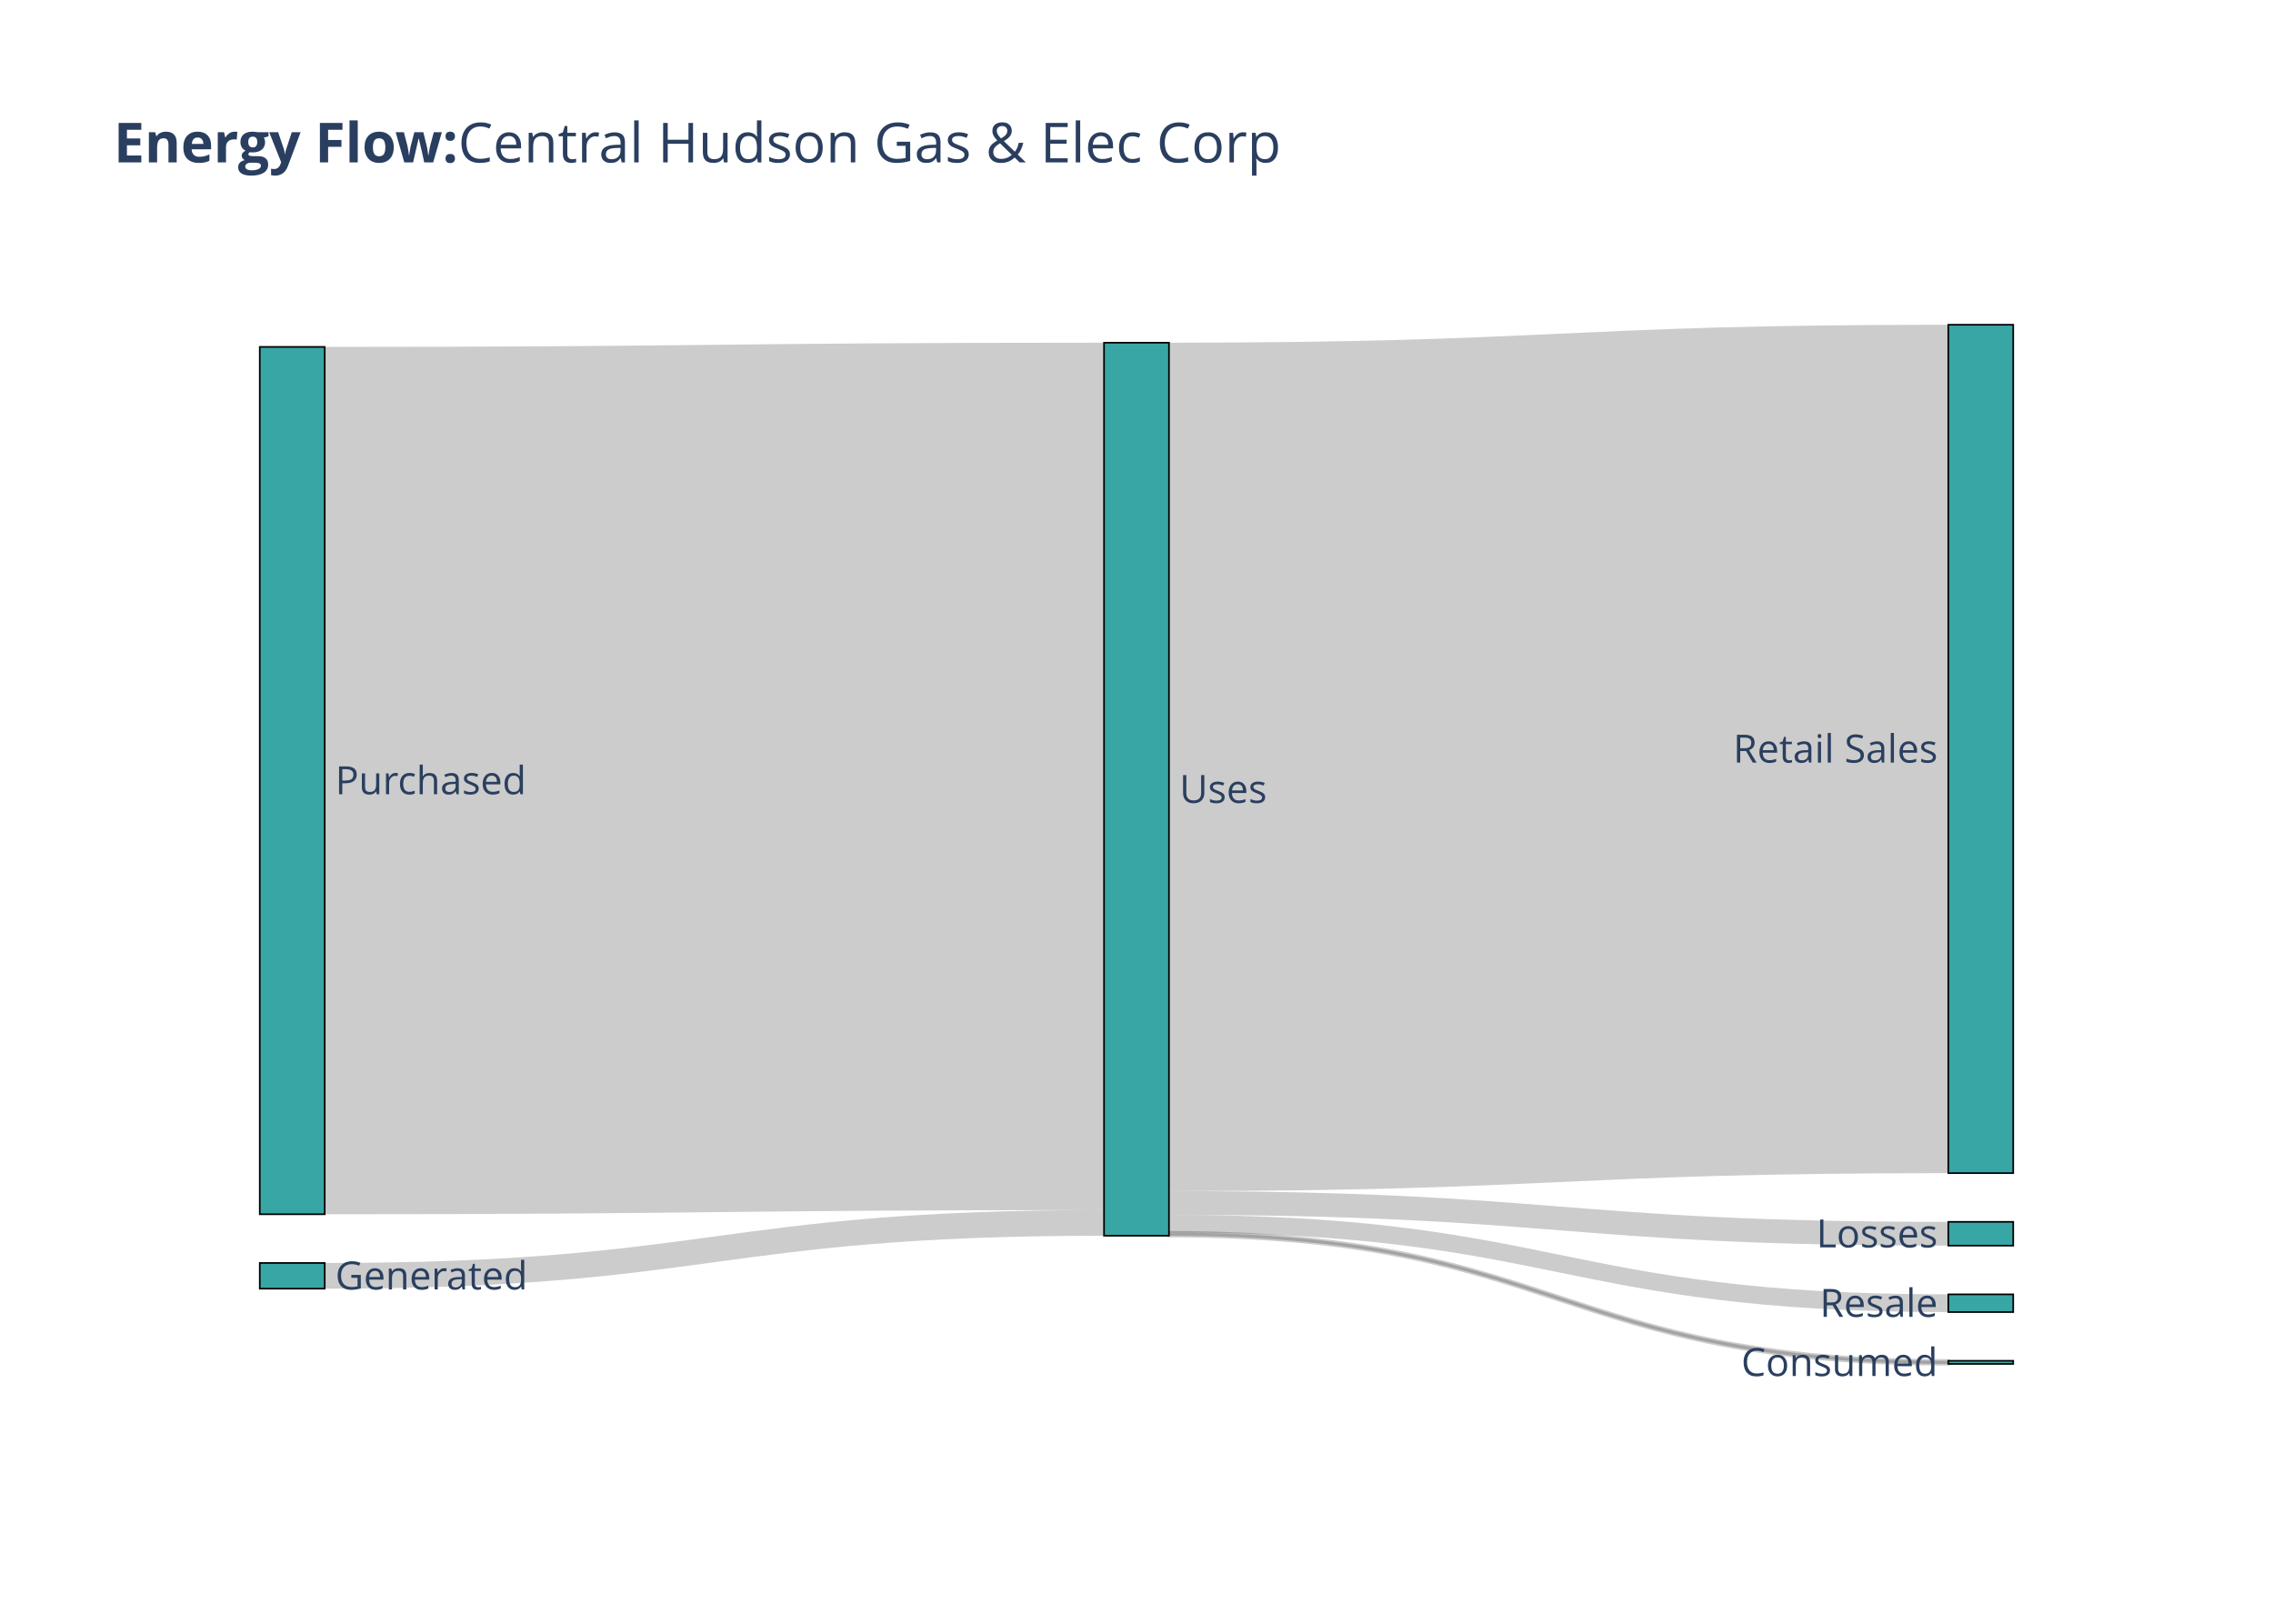
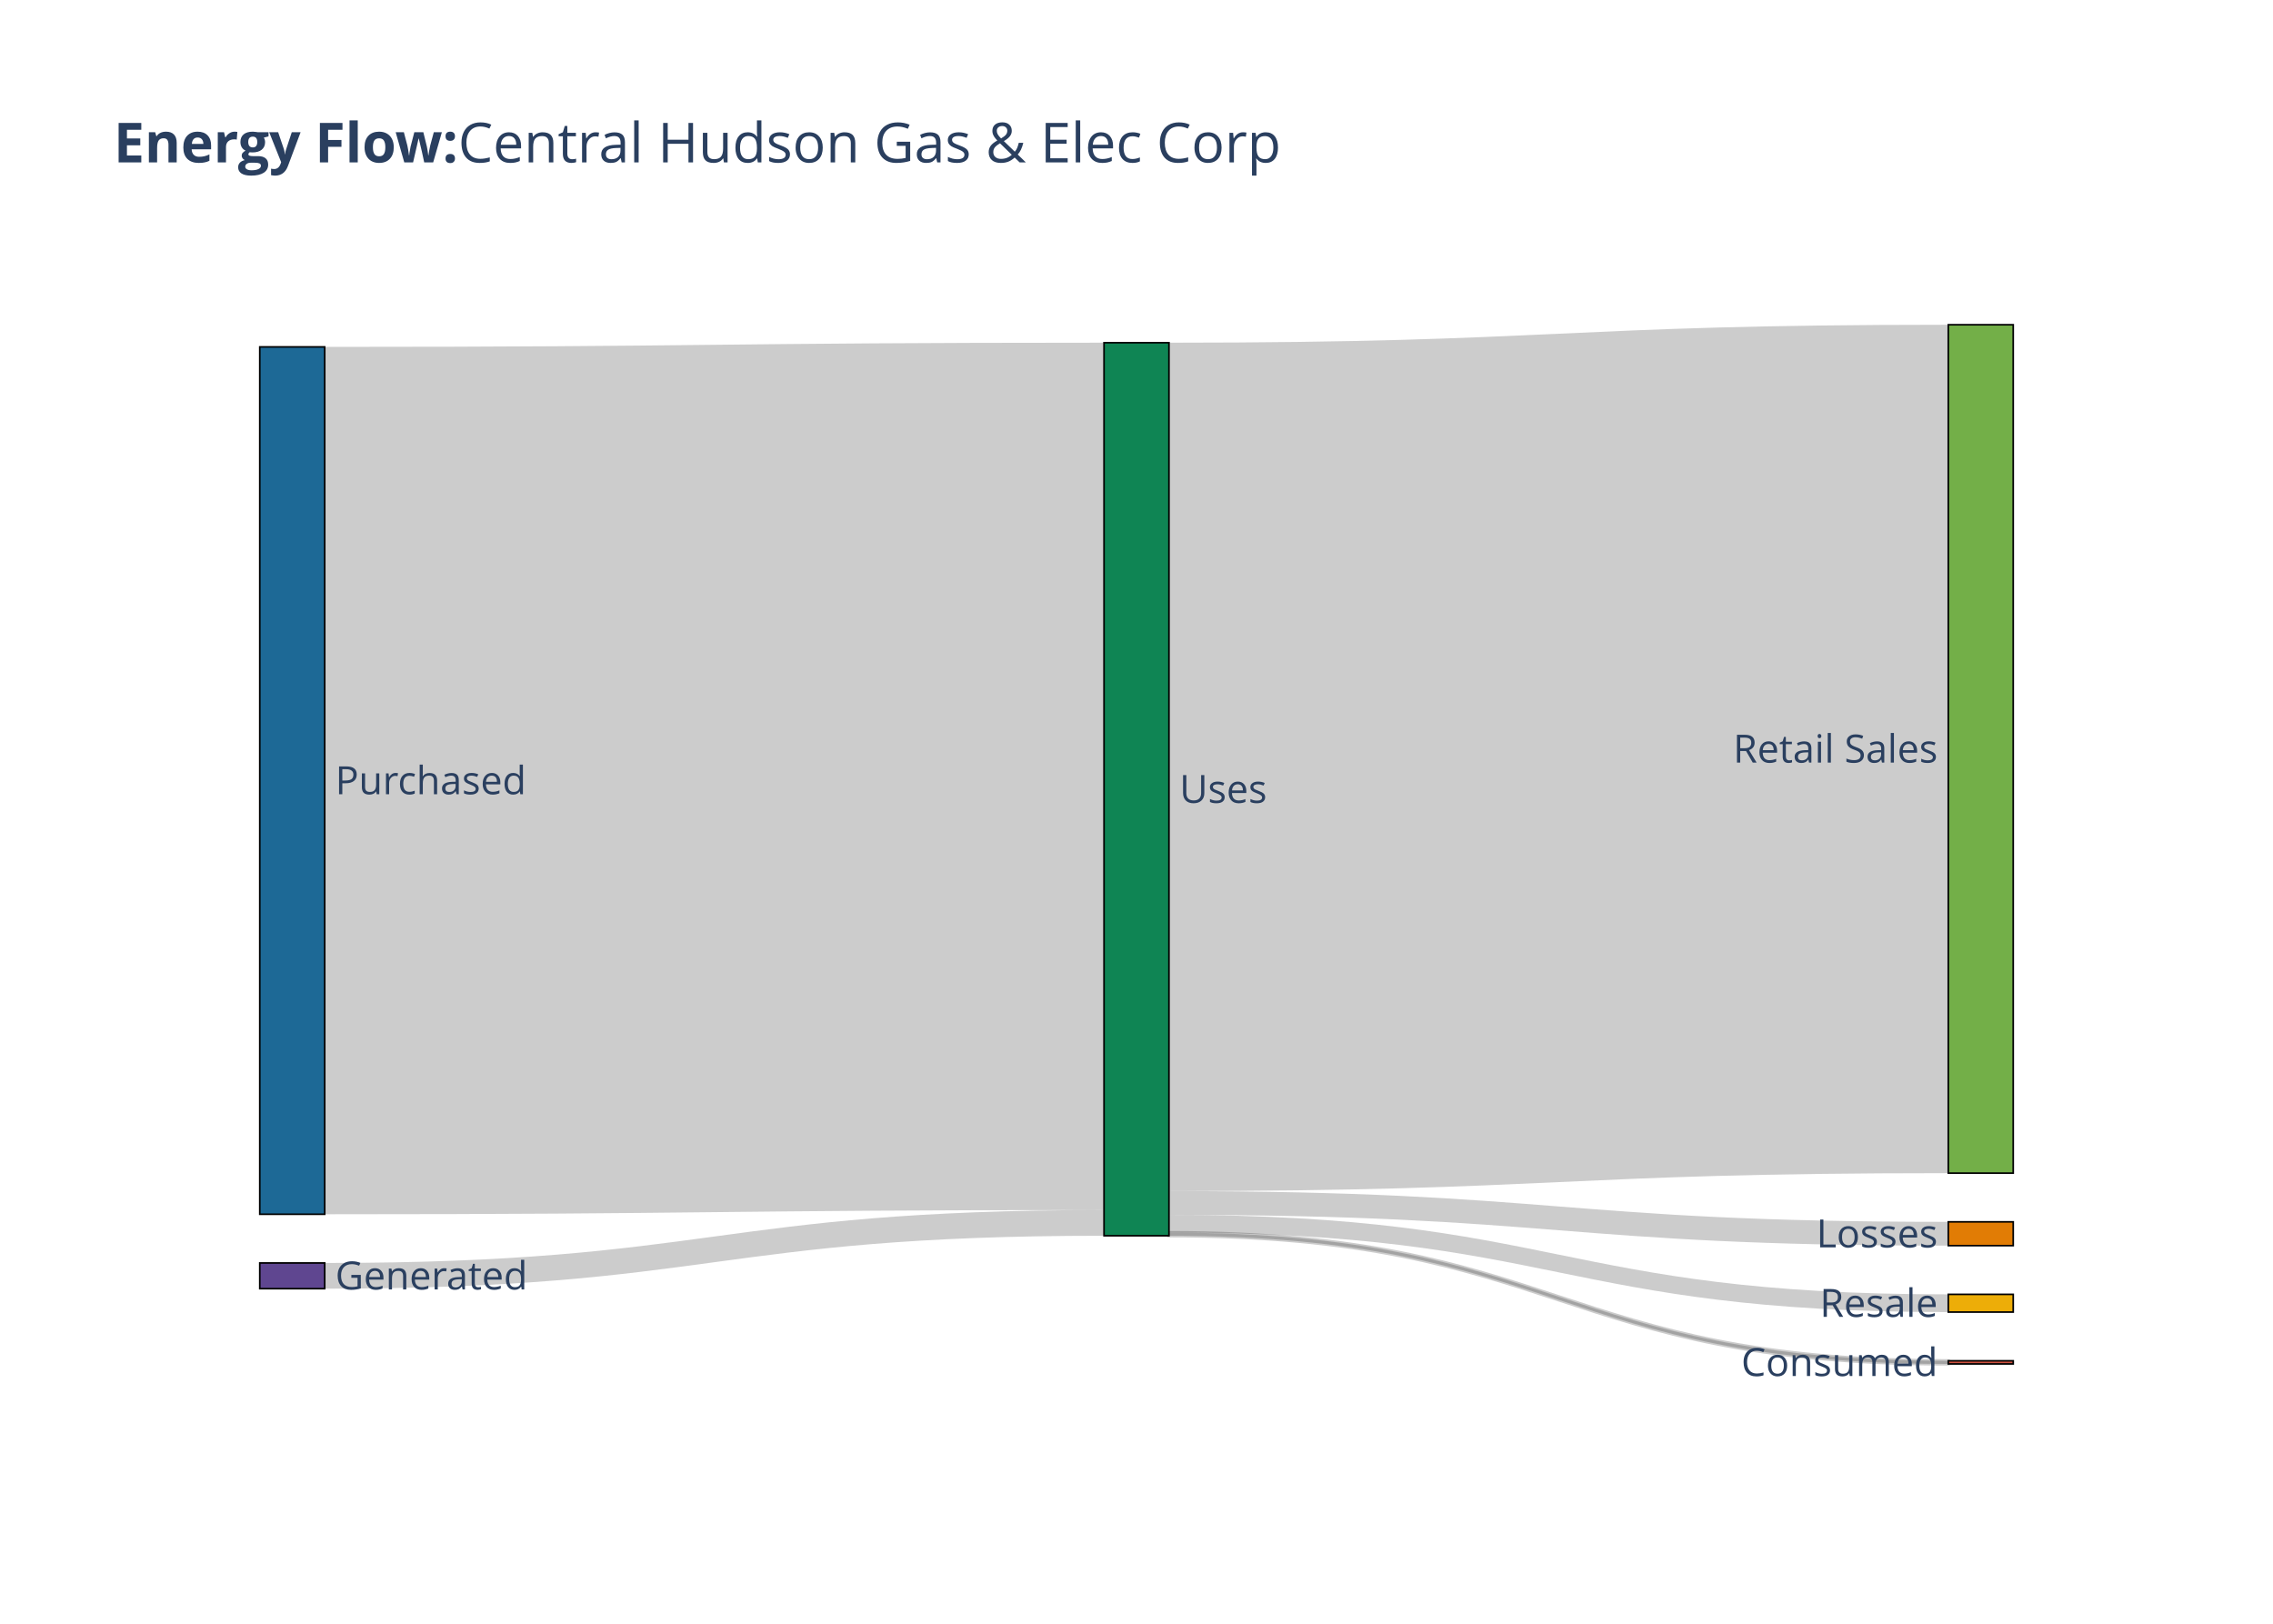
<svg xmlns="http://www.w3.org/2000/svg" class="main-svg" width="700" height="500" style="" viewBox="0 0 700 500">
  <rect x="0" y="0" width="700" height="500" style="fill: rgb(255, 255, 255); fill-opacity: 1;" />
-   <defs id="defs-39cb13">
+   <defs id="defs-83d76f">
    <g class="clips" />
    <g class="gradients" />
    <g class="patterns" />
  </defs>
  <g class="bglayer" />
  <g class="layer-below">
    <g class="imagelayer" />
    <g class="shapelayer" />
  </g>
  <g class="cartesianlayer" />
  <g class="polarlayer" />
  <g class="smithlayer" />
  <g class="ternarylayer" />
  <g class="geolayer" />
  <g class="funnelarealayer" />
  <g class="pielayer" />
  <g class="iciclelayer" />
  <g class="treemaplayer" />
  <g class="sunburstlayer" />
  <g class="glimages" />
  <g class="sankey" transform="translate(80,100)matrix(1 0 0 1 0 0)" style="box-sizing: content-box; position: absolute; left: 0px; shape-rendering: geometricprecision; pointer-events: none;">
    <g class="sankey-links" style="fill: none;">
      <path class="sankey-link" d="M20,288.907C140,288.907 140,272.611 260,272.611L260,280.526C140,280.526 140,296.821 20,296.821Z" style="stroke: rgb(68, 68, 68); stroke-opacity: 1; fill: rgb(0, 0, 0); fill-opacity: 0.2; stroke-width: 0; opacity: 1;" />
      <path class="sankey-link" d="M20,6.821C140,6.821 140,5.526 260,5.526L260,272.611C140,272.611 140,273.907 20,273.907Z" style="stroke: rgb(68, 68, 68); stroke-opacity: 1; fill: rgb(0, 0, 0); fill-opacity: 0.2; stroke-width: 0; opacity: 1;" />
      <path class="sankey-link" d="M280,5.526C400,5.526 400,2.842170943040401e-14 520,2.842170943040401e-14L520,261.244C400,261.244 400,266.77 280,266.77Z" style="stroke: rgb(68, 68, 68); stroke-opacity: 1; fill: rgb(0, 0, 0); fill-opacity: 0.2; stroke-width: 0; opacity: 1;" />
      <path class="sankey-link" d="M280,274.096C400,274.096 400,298.57 520,298.57L520,304.029C400,304.029 400,279.555 280,279.555Z" style="stroke: rgb(68, 68, 68); stroke-opacity: 1; fill: rgb(0, 0, 0); fill-opacity: 0.2; stroke-width: 0; opacity: 1;" />
      <path class="sankey-link" d="M280,266.77C400,266.77 400,276.244 520,276.244L520,283.57C400,283.57 400,274.096 280,274.096Z" style="stroke: rgb(68, 68, 68); stroke-opacity: 1; fill: rgb(0, 0, 0); fill-opacity: 0.2; stroke-width: 0; opacity: 1;" />
      <path class="sankey-link" d="M280,279.555C400,279.555 400,319.029 520,319.029L520,320C400,320 400,280.526 280,280.526Z" style="stroke: rgb(0, 0, 0); stroke-opacity: 0.2; fill: rgb(0, 0, 0); fill-opacity: 0.2; stroke-width: 1; opacity: 1;" />
    </g>
    <g class="sankey-node-set" style="cursor: move;">
      <g class="sankey-node" transform="translate(0.000,288.907)" style="opacity: 1;">
-         <rect class="node-rect" width="20" height="7.914" style="stroke-width: 0.5; stroke: rgb(0, 0, 0); stroke-opacity: 1; fill: rgb(56, 166, 165); fill-opacity: 1;" />
+         <rect class="node-rect" width="20" height="7.914" style="stroke-width: 0.5; stroke: rgb(0, 0, 0); stroke-opacity: 1; fill: rgb(95, 70, 144); fill-opacity: 1;" />
        <text class="node-label" data-notex="1" x="0" y="0" text-anchor="start" transform="translate(23.25,8.157202)" style="cursor: default; font-family: 'Open Sans', verdana, arial, sans-serif; font-size: 12px; fill: rgb(42, 63, 95); fill-opacity: 1; text-shadow: rgb(255, 255, 255) 1px 1px 1px, rgb(255, 255, 255) -1px -1px 1px, rgb(255, 255, 255) 1px -1px 1px, rgb(255, 255, 255) -1px 1px 1px; white-space: pre;">Generated</text>
      </g>
      <g class="sankey-node" transform="translate(0.000,6.821)" style="opacity: 1;">
-         <rect class="node-rect" width="20" height="267.086" style="stroke-width: 0.5; stroke: rgb(0, 0, 0); stroke-opacity: 1; fill: rgb(56, 166, 165); fill-opacity: 1;" />
+         <rect class="node-rect" width="20" height="267.086" style="stroke-width: 0.5; stroke: rgb(0, 0, 0); stroke-opacity: 1; fill: rgb(29, 105, 150); fill-opacity: 1;" />
        <text class="node-label" data-notex="1" x="0" y="0" text-anchor="start" transform="translate(23.25,137.7428)" style="cursor: default; font-family: 'Open Sans', verdana, arial, sans-serif; font-size: 12px; fill: rgb(42, 63, 95); fill-opacity: 1; text-shadow: rgb(255, 255, 255) 1px 1px 1px, rgb(255, 255, 255) -1px -1px 1px, rgb(255, 255, 255) 1px -1px 1px, rgb(255, 255, 255) -1px 1px 1px; white-space: pre;">Purchased</text>
      </g>
      <g class="sankey-node" transform="translate(260.000,5.526)" style="opacity: 1;">
-         <rect class="node-rect" width="20" height="275" style="stroke-width: 0.5; stroke: rgb(0, 0, 0); stroke-opacity: 1; fill: rgb(56, 166, 165); fill-opacity: 1;" />
+         <rect class="node-rect" width="20" height="275" style="stroke-width: 0.5; stroke: rgb(0, 0, 0); stroke-opacity: 1; fill: rgb(15, 133, 84); fill-opacity: 1;" />
        <text class="node-label" data-notex="1" x="0" y="0" text-anchor="start" transform="translate(23.25,141.7)" style="cursor: default; font-family: 'Open Sans', verdana, arial, sans-serif; font-size: 12px; fill: rgb(42, 63, 95); fill-opacity: 1; text-shadow: rgb(255, 255, 255) 1px 1px 1px, rgb(255, 255, 255) -1px -1px 1px, rgb(255, 255, 255) 1px -1px 1px, rgb(255, 255, 255) -1px 1px 1px; white-space: pre;">Uses</text>
      </g>
      <g class="sankey-node" transform="translate(520.000,0.000)" style="opacity: 1;">
-         <rect class="node-rect" width="20" height="261.244" style="stroke-width: 0.5; stroke: rgb(0, 0, 0); stroke-opacity: 1; fill: rgb(56, 166, 165); fill-opacity: 1;" />
+         <rect class="node-rect" width="20" height="261.244" style="stroke-width: 0.5; stroke: rgb(0, 0, 0); stroke-opacity: 1; fill: rgb(115, 175, 72); fill-opacity: 1;" />
        <text class="node-label" data-notex="1" x="0" y="0" text-anchor="end" transform="translate(-3.25,134.8221)" style="cursor: default; font-family: 'Open Sans', verdana, arial, sans-serif; font-size: 12px; fill: rgb(42, 63, 95); fill-opacity: 1; text-shadow: rgb(255, 255, 255) 1px 1px 1px, rgb(255, 255, 255) -1px -1px 1px, rgb(255, 255, 255) 1px -1px 1px, rgb(255, 255, 255) -1px 1px 1px; white-space: pre;">Retail Sales</text>
      </g>
      <g class="sankey-node" transform="translate(520.000,298.570)" style="opacity: 1;">
-         <rect class="node-rect" width="20" height="5.459" style="stroke-width: 0.5; stroke: rgb(0, 0, 0); stroke-opacity: 1; fill: rgb(56, 166, 165); fill-opacity: 1;" />
+         <rect class="node-rect" width="20" height="5.459" style="stroke-width: 0.5; stroke: rgb(0, 0, 0); stroke-opacity: 1; fill: rgb(237, 173, 8); fill-opacity: 1;" />
        <text class="node-label" data-notex="1" x="0" y="0" text-anchor="end" transform="translate(-3.25,6.929478)" style="cursor: default; font-family: 'Open Sans', verdana, arial, sans-serif; font-size: 12px; fill: rgb(42, 63, 95); fill-opacity: 1; text-shadow: rgb(255, 255, 255) 1px 1px 1px, rgb(255, 255, 255) -1px -1px 1px, rgb(255, 255, 255) 1px -1px 1px, rgb(255, 255, 255) -1px 1px 1px; white-space: pre;">Resale</text>
      </g>
      <g class="sankey-node" transform="translate(520.000,276.244)" style="opacity: 1;">
-         <rect class="node-rect" width="20" height="7.326" style="stroke-width: 0.5; stroke: rgb(0, 0, 0); stroke-opacity: 1; fill: rgb(56, 166, 165); fill-opacity: 1;" />
+         <rect class="node-rect" width="20" height="7.326" style="stroke-width: 0.5; stroke: rgb(0, 0, 0); stroke-opacity: 1; fill: rgb(225, 124, 5); fill-opacity: 1;" />
        <text class="node-label" data-notex="1" x="0" y="0" text-anchor="end" transform="translate(-3.25,7.863091)" style="cursor: default; font-family: 'Open Sans', verdana, arial, sans-serif; font-size: 12px; fill: rgb(42, 63, 95); fill-opacity: 1; text-shadow: rgb(255, 255, 255) 1px 1px 1px, rgb(255, 255, 255) -1px -1px 1px, rgb(255, 255, 255) 1px -1px 1px, rgb(255, 255, 255) -1px 1px 1px; white-space: pre;">Losses</text>
      </g>
      <g class="sankey-node" transform="translate(520.000,319.029)" style="opacity: 1;">
-         <rect class="node-rect" width="20" height="0.971" style="stroke-width: 0.5; stroke: rgb(0, 0, 0); stroke-opacity: 1; fill: rgb(56, 166, 165); fill-opacity: 1;" />
+         <rect class="node-rect" width="20" height="0.971" style="stroke-width: 0.5; stroke: rgb(0, 0, 0); stroke-opacity: 1; fill: rgb(204, 80, 62); fill-opacity: 1;" />
        <text class="node-label" data-notex="1" x="0" y="0" text-anchor="end" transform="translate(-3.25,4.685352)" style="cursor: default; font-family: 'Open Sans', verdana, arial, sans-serif; font-size: 12px; fill: rgb(42, 63, 95); fill-opacity: 1; text-shadow: rgb(255, 255, 255) 1px 1px 1px, rgb(255, 255, 255) -1px -1px 1px, rgb(255, 255, 255) 1px -1px 1px, rgb(255, 255, 255) -1px 1px 1px; white-space: pre;">Consumed</text>
      </g>
    </g>
  </g>
-   <defs id="topdefs-39cb13">
+   <defs id="topdefs-83d76f">
    <g class="clips" />
  </defs>
  <g class="layer-above">
    <g class="imagelayer" />
    <g class="shapelayer" />
  </g>
  <g class="infolayer">
    <g class="g-gtitle">
      <text class="gtitle" x="35" y="50" text-anchor="start" dy="0em" style="opacity: 1; font-family: 'Open Sans', verdana, arial, sans-serif; font-size: 17px; fill: rgb(42, 63, 95); fill-opacity: 1; white-space: pre;">
        <tspan style="font-weight:bold">Energy Flow: </tspan>Central Hudson Gas &amp; Elec Corp</text>
    </g>
    <g class="first-render" />
  </g>
</svg>
